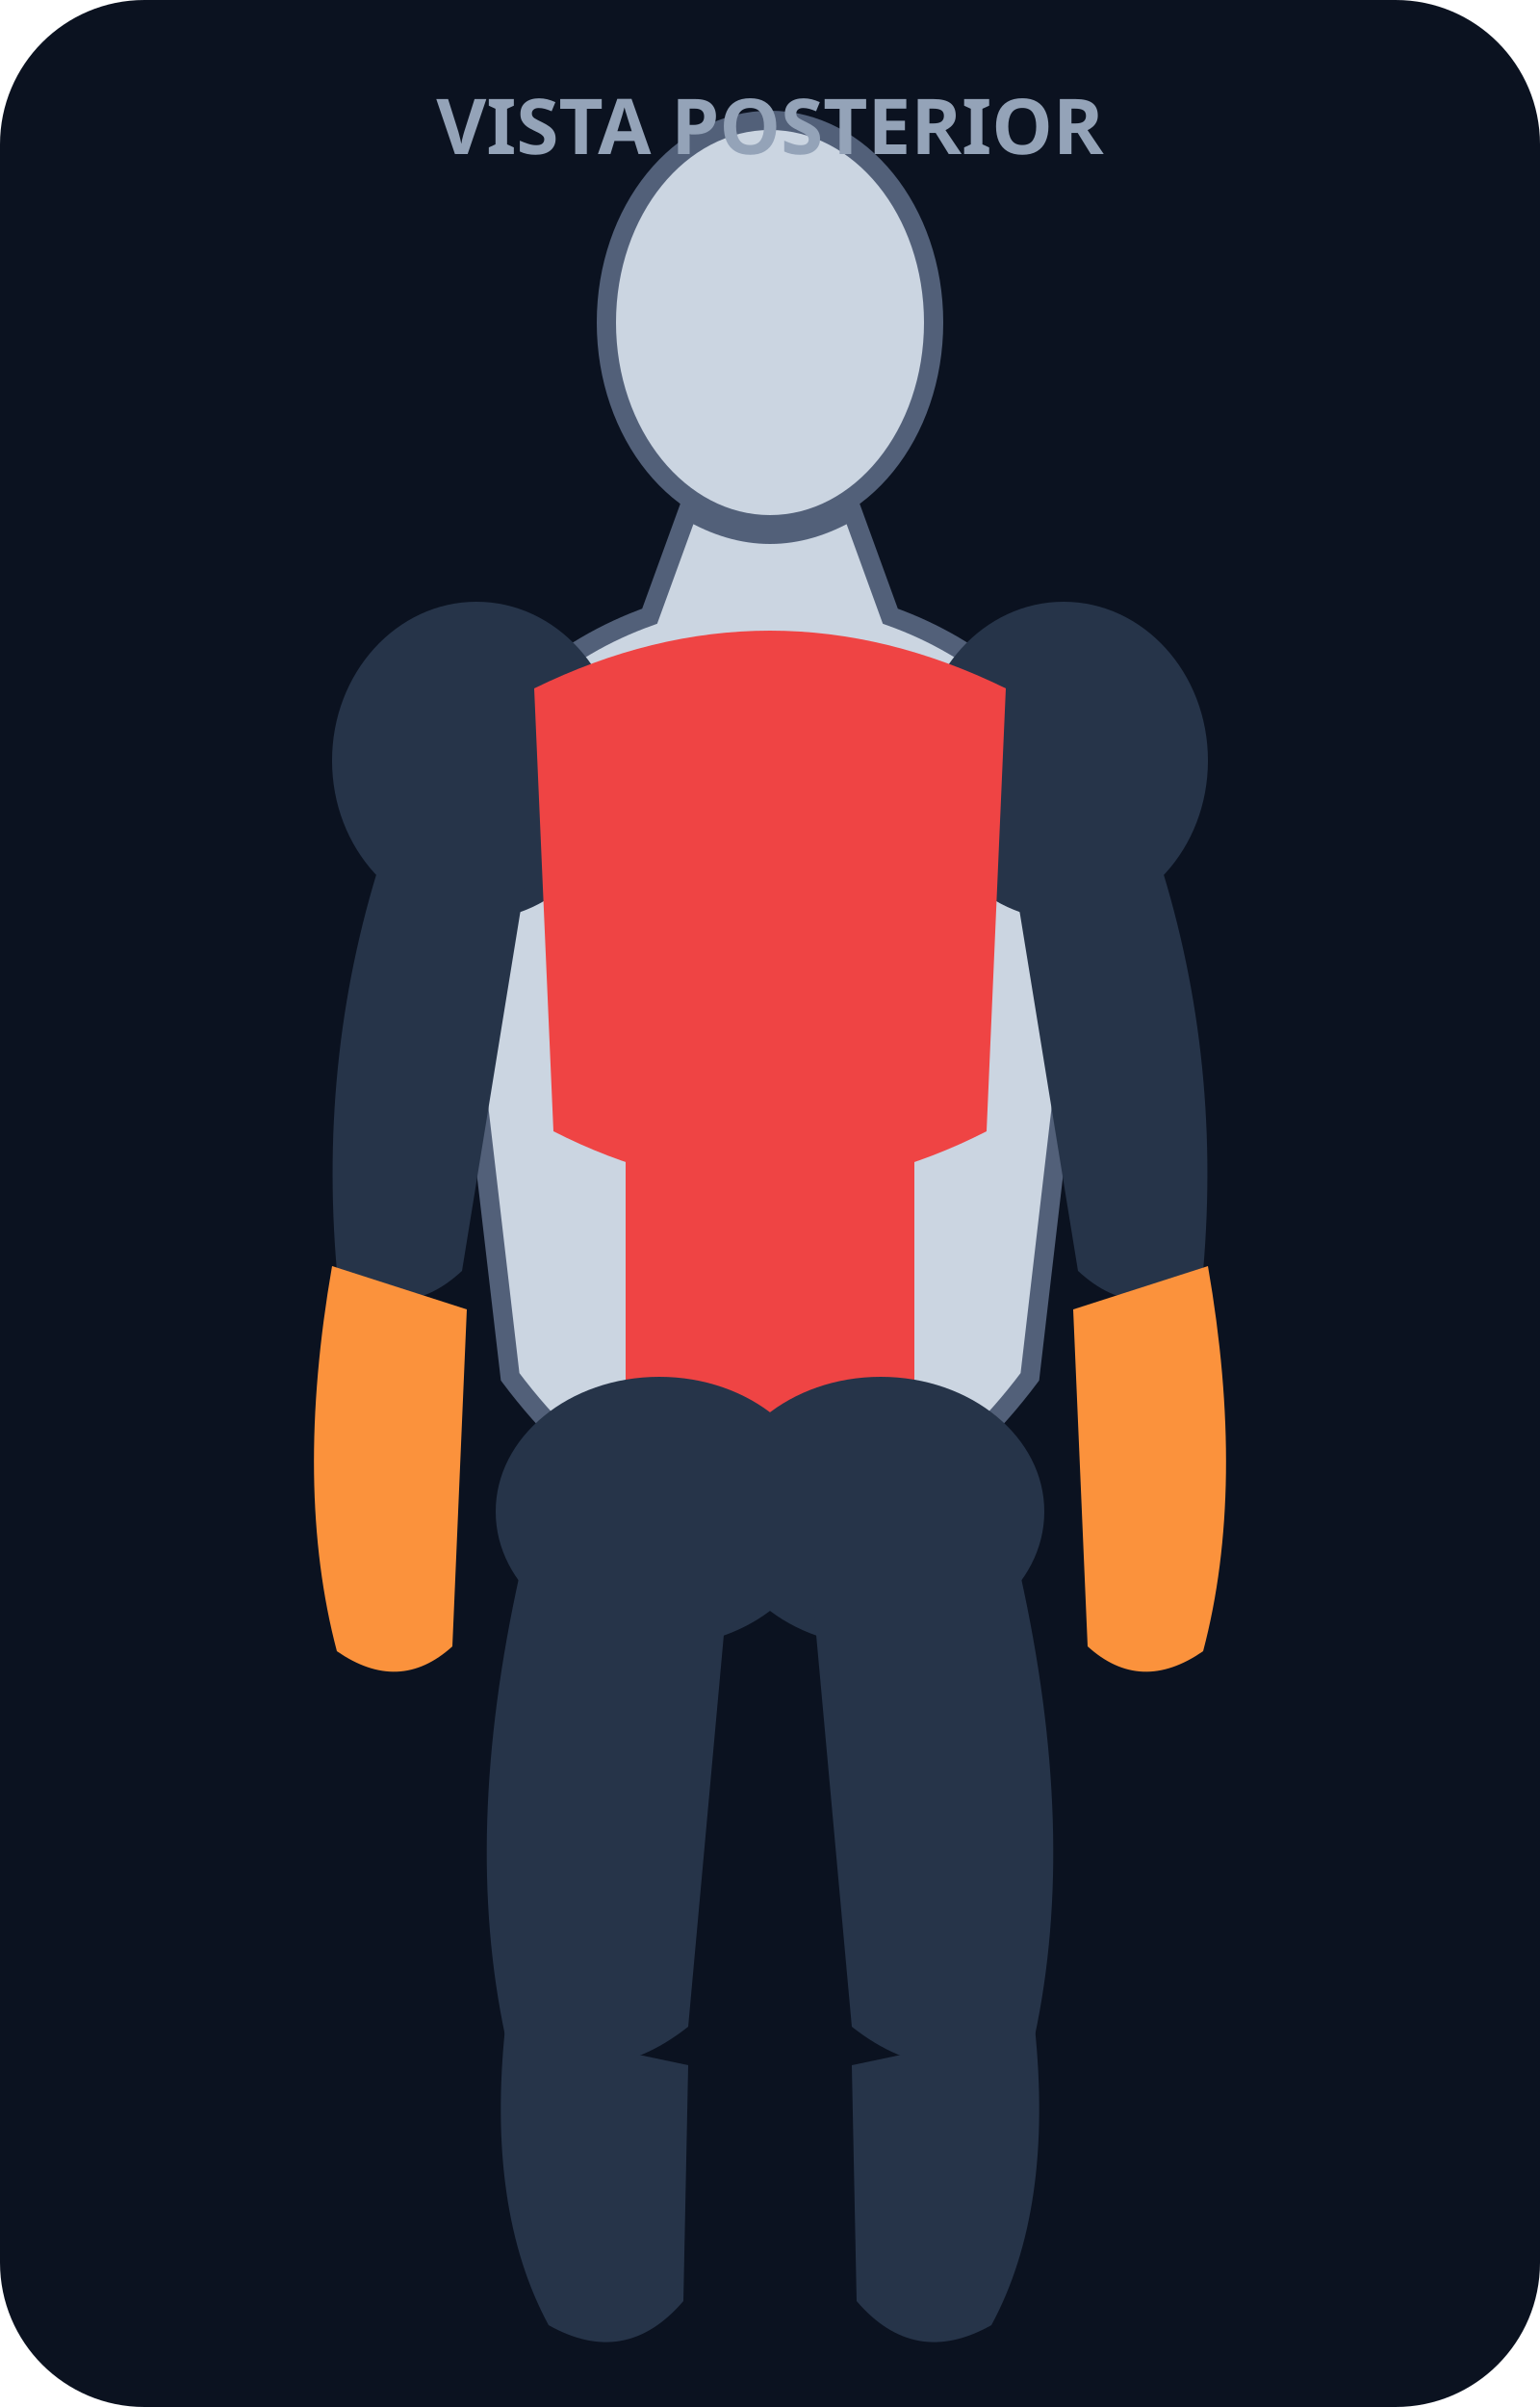
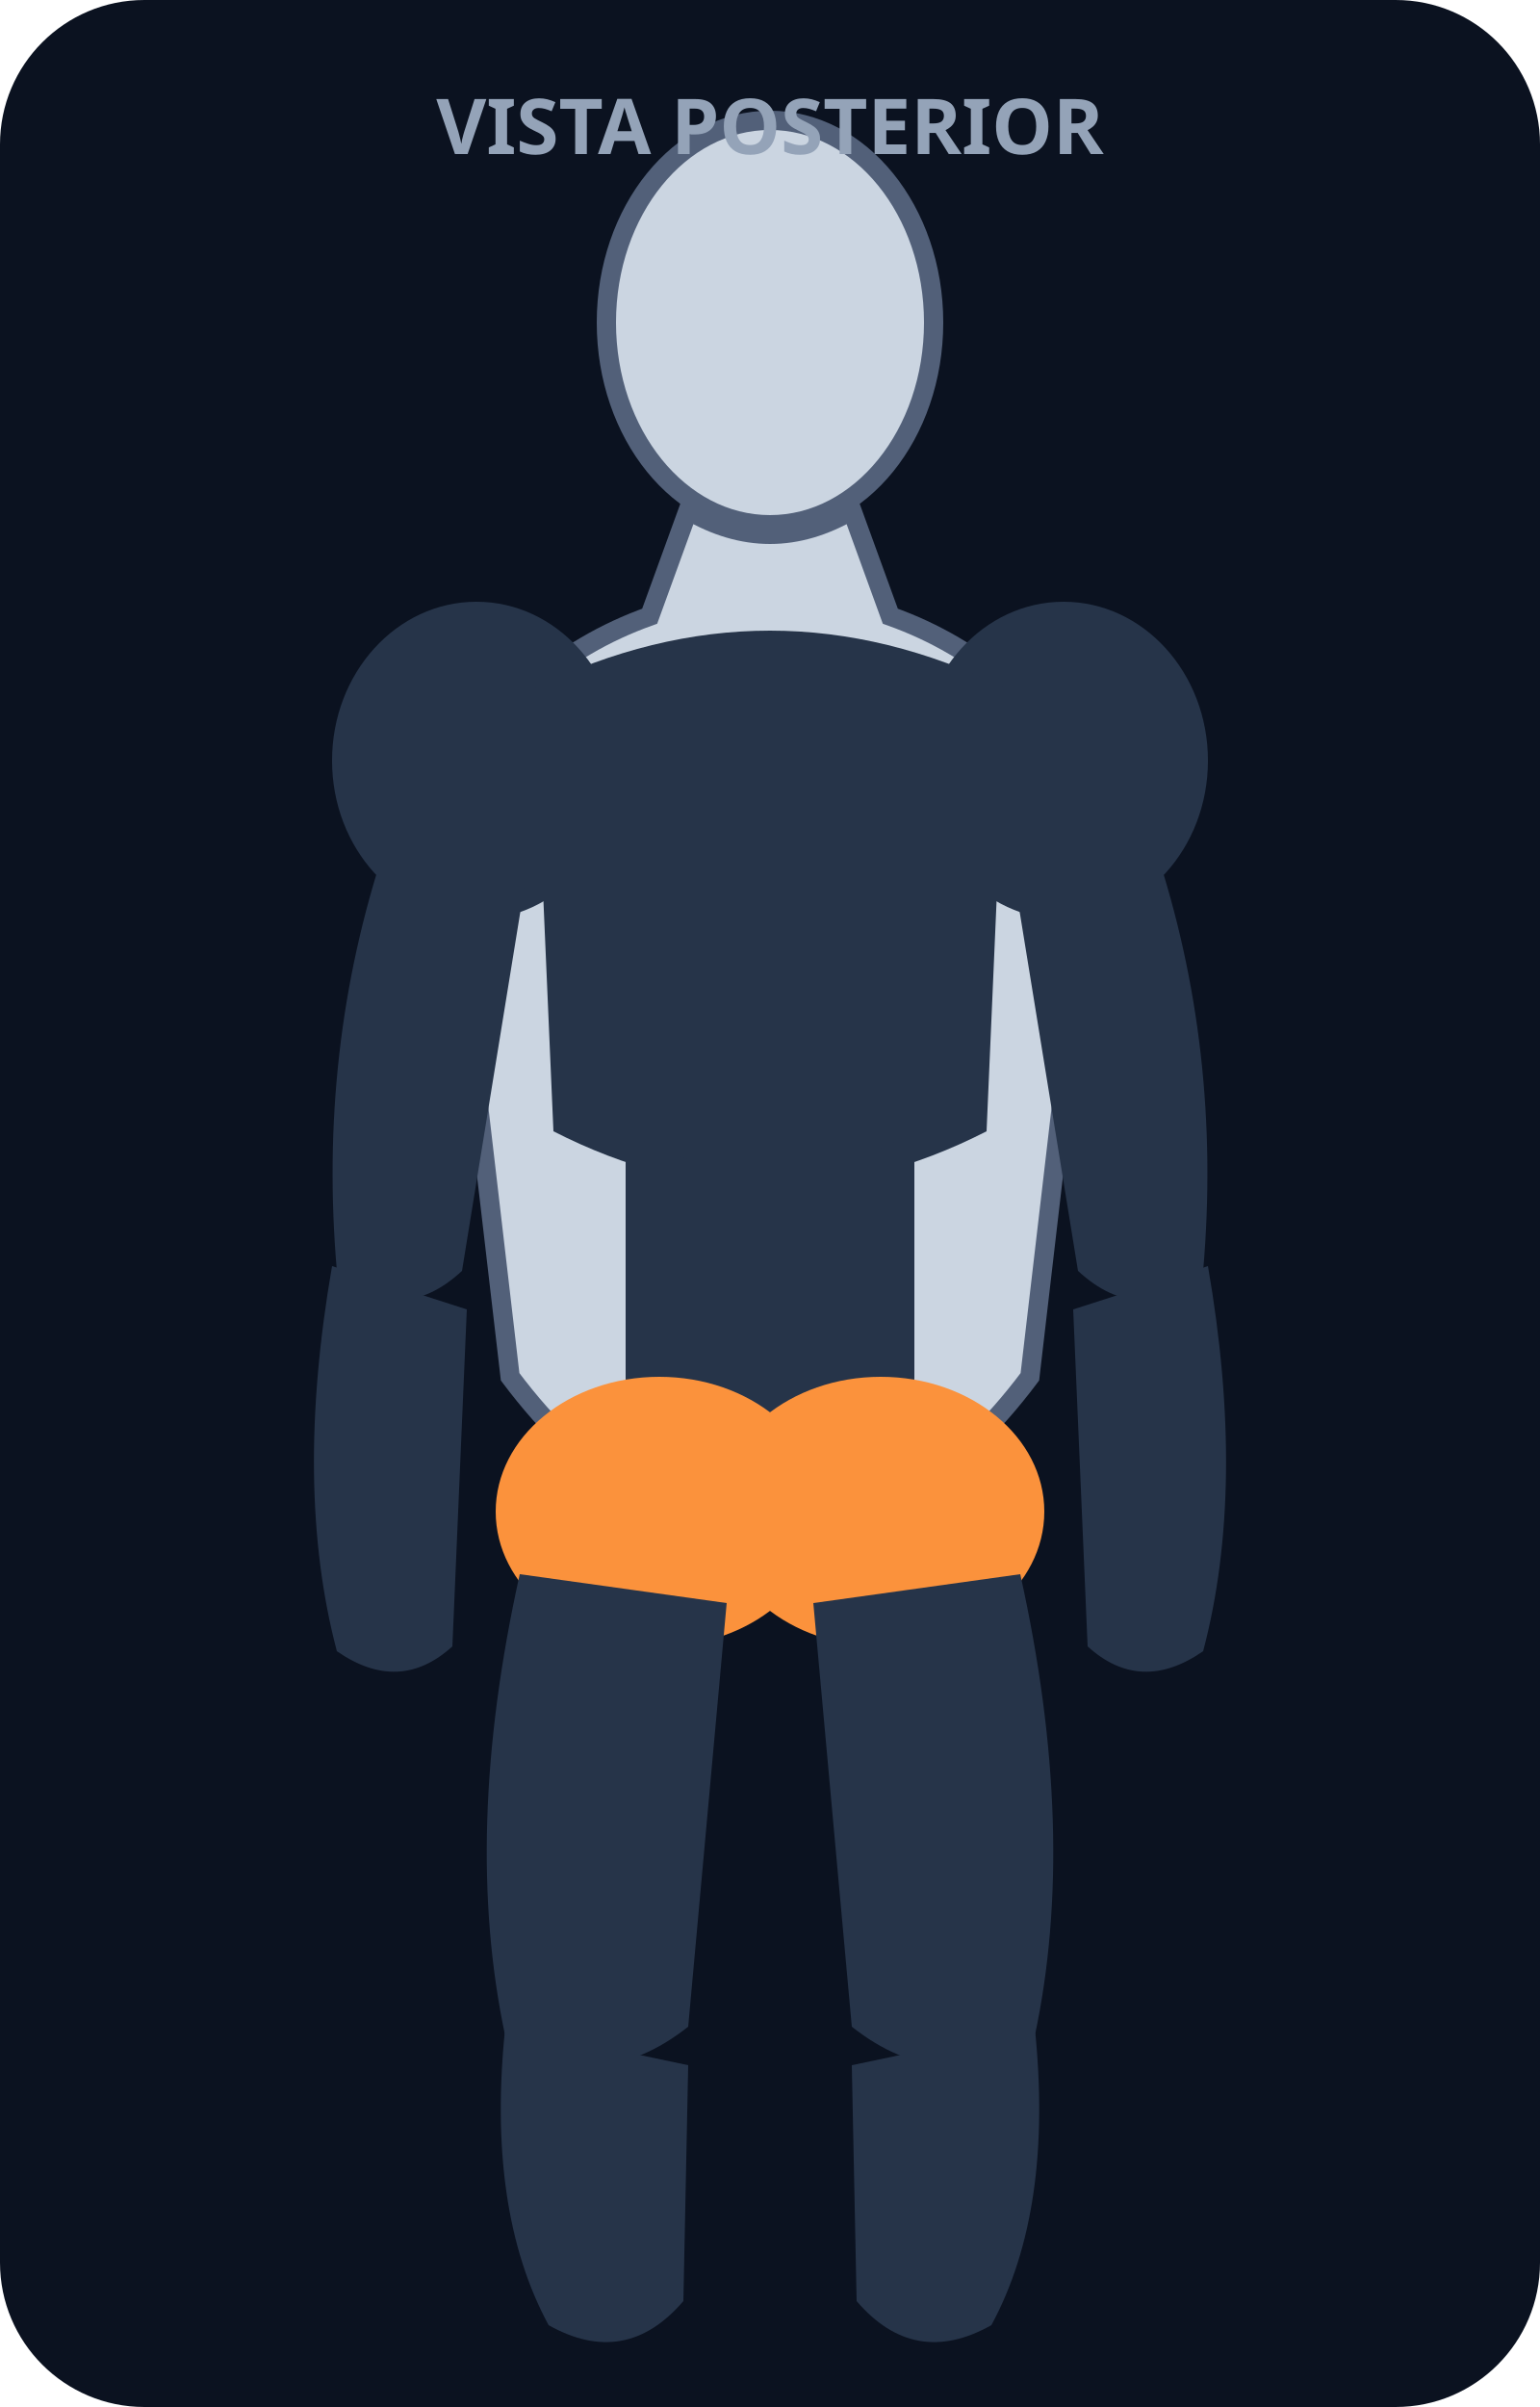
<svg xmlns="http://www.w3.org/2000/svg" viewBox="0 0 320 500">
  <rect width="320" height="500" rx="30" fill="#0b1220" />
  <ellipse cx="160" cy="67" rx="34" ry="42" fill="#cbd5e1" stroke="#526079" stroke-width="4" />
  <path d="M143 106 Q160 116 177 106 L185 128 Q213 138 228 166 L214 286 Q190 318 160 318 Q130 318 106 286 L92 166 Q107 138 135 128Z" fill="#cbd5e1" stroke="#526079" stroke-width="4" />
  <ellipse cx="99" cy="158" rx="30" ry="33" fill="#263449" />
  <ellipse cx="221" cy="158" rx="30" ry="33" fill="#263449" />
  <path d="M80 176 Q66 218 70 264 Q83 276 96 264 L109 184Z" fill="#263449" />
  <path d="M240 176 Q254 218 250 264 Q237 276 224 264 L211 184Z" fill="#263449" />
-   <path d="M69 263 Q61 309 70 343 Q83 352 94 342 L97 272Z" fill="#fb923c" />
-   <path d="M251 263 Q259 309 250 343 Q237 352 226 342 L223 272Z" fill="#fb923c" />
-   <path d="M111 143 Q160 119 209 143 L205 235 Q160 258 115 235Z" fill="#ef4444" />
-   <path d="M130 235 Q160 252 190 235 L190 291 Q160 305 130 291Z" fill="#ef4444" />
-   <ellipse cx="137" cy="314" rx="34" ry="28" fill="#263449" />
-   <ellipse cx="183" cy="314" rx="34" ry="28" fill="#263449" />
+   <path d="M69 263 Q61 309 70 343 Q83 352 94 342 L97 272Z" fill="#263449" />
+   <path d="M251 263 Q259 309 250 343 Q237 352 226 342 L223 272Z" fill="#263449" />
+   <path d="M111 143 Q160 119 209 143 L205 235 Q160 258 115 235Z" fill="#263449" />
+   <path d="M130 235 Q160 252 190 235 L190 291 Q160 305 130 291Z" fill="#263449" />
+   <ellipse cx="137" cy="314" rx="34" ry="28" fill="#fb923c" />
+   <ellipse cx="183" cy="314" rx="34" ry="28" fill="#fb923c" />
  <path d="M108 327 Q96 381 105 423 Q124 436 143 421 L151 333Z" fill="#263449" />
  <path d="M212 327 Q224 381 215 423 Q196 436 177 421 L169 333Z" fill="#263449" />
  <path d="M105 421 Q101 459 114 483 Q130 492 142 478 L143 429Z" fill="#263449" />
  <path d="M215 421 Q219 459 206 483 Q190 492 178 478 L177 429Z" fill="#263449" />
  <text x="160" y="32" text-anchor="middle" fill="#94a3b8" font-family="system-ui" font-size="16" font-weight="700">VISTA POSTERIOR</text>
</svg>
